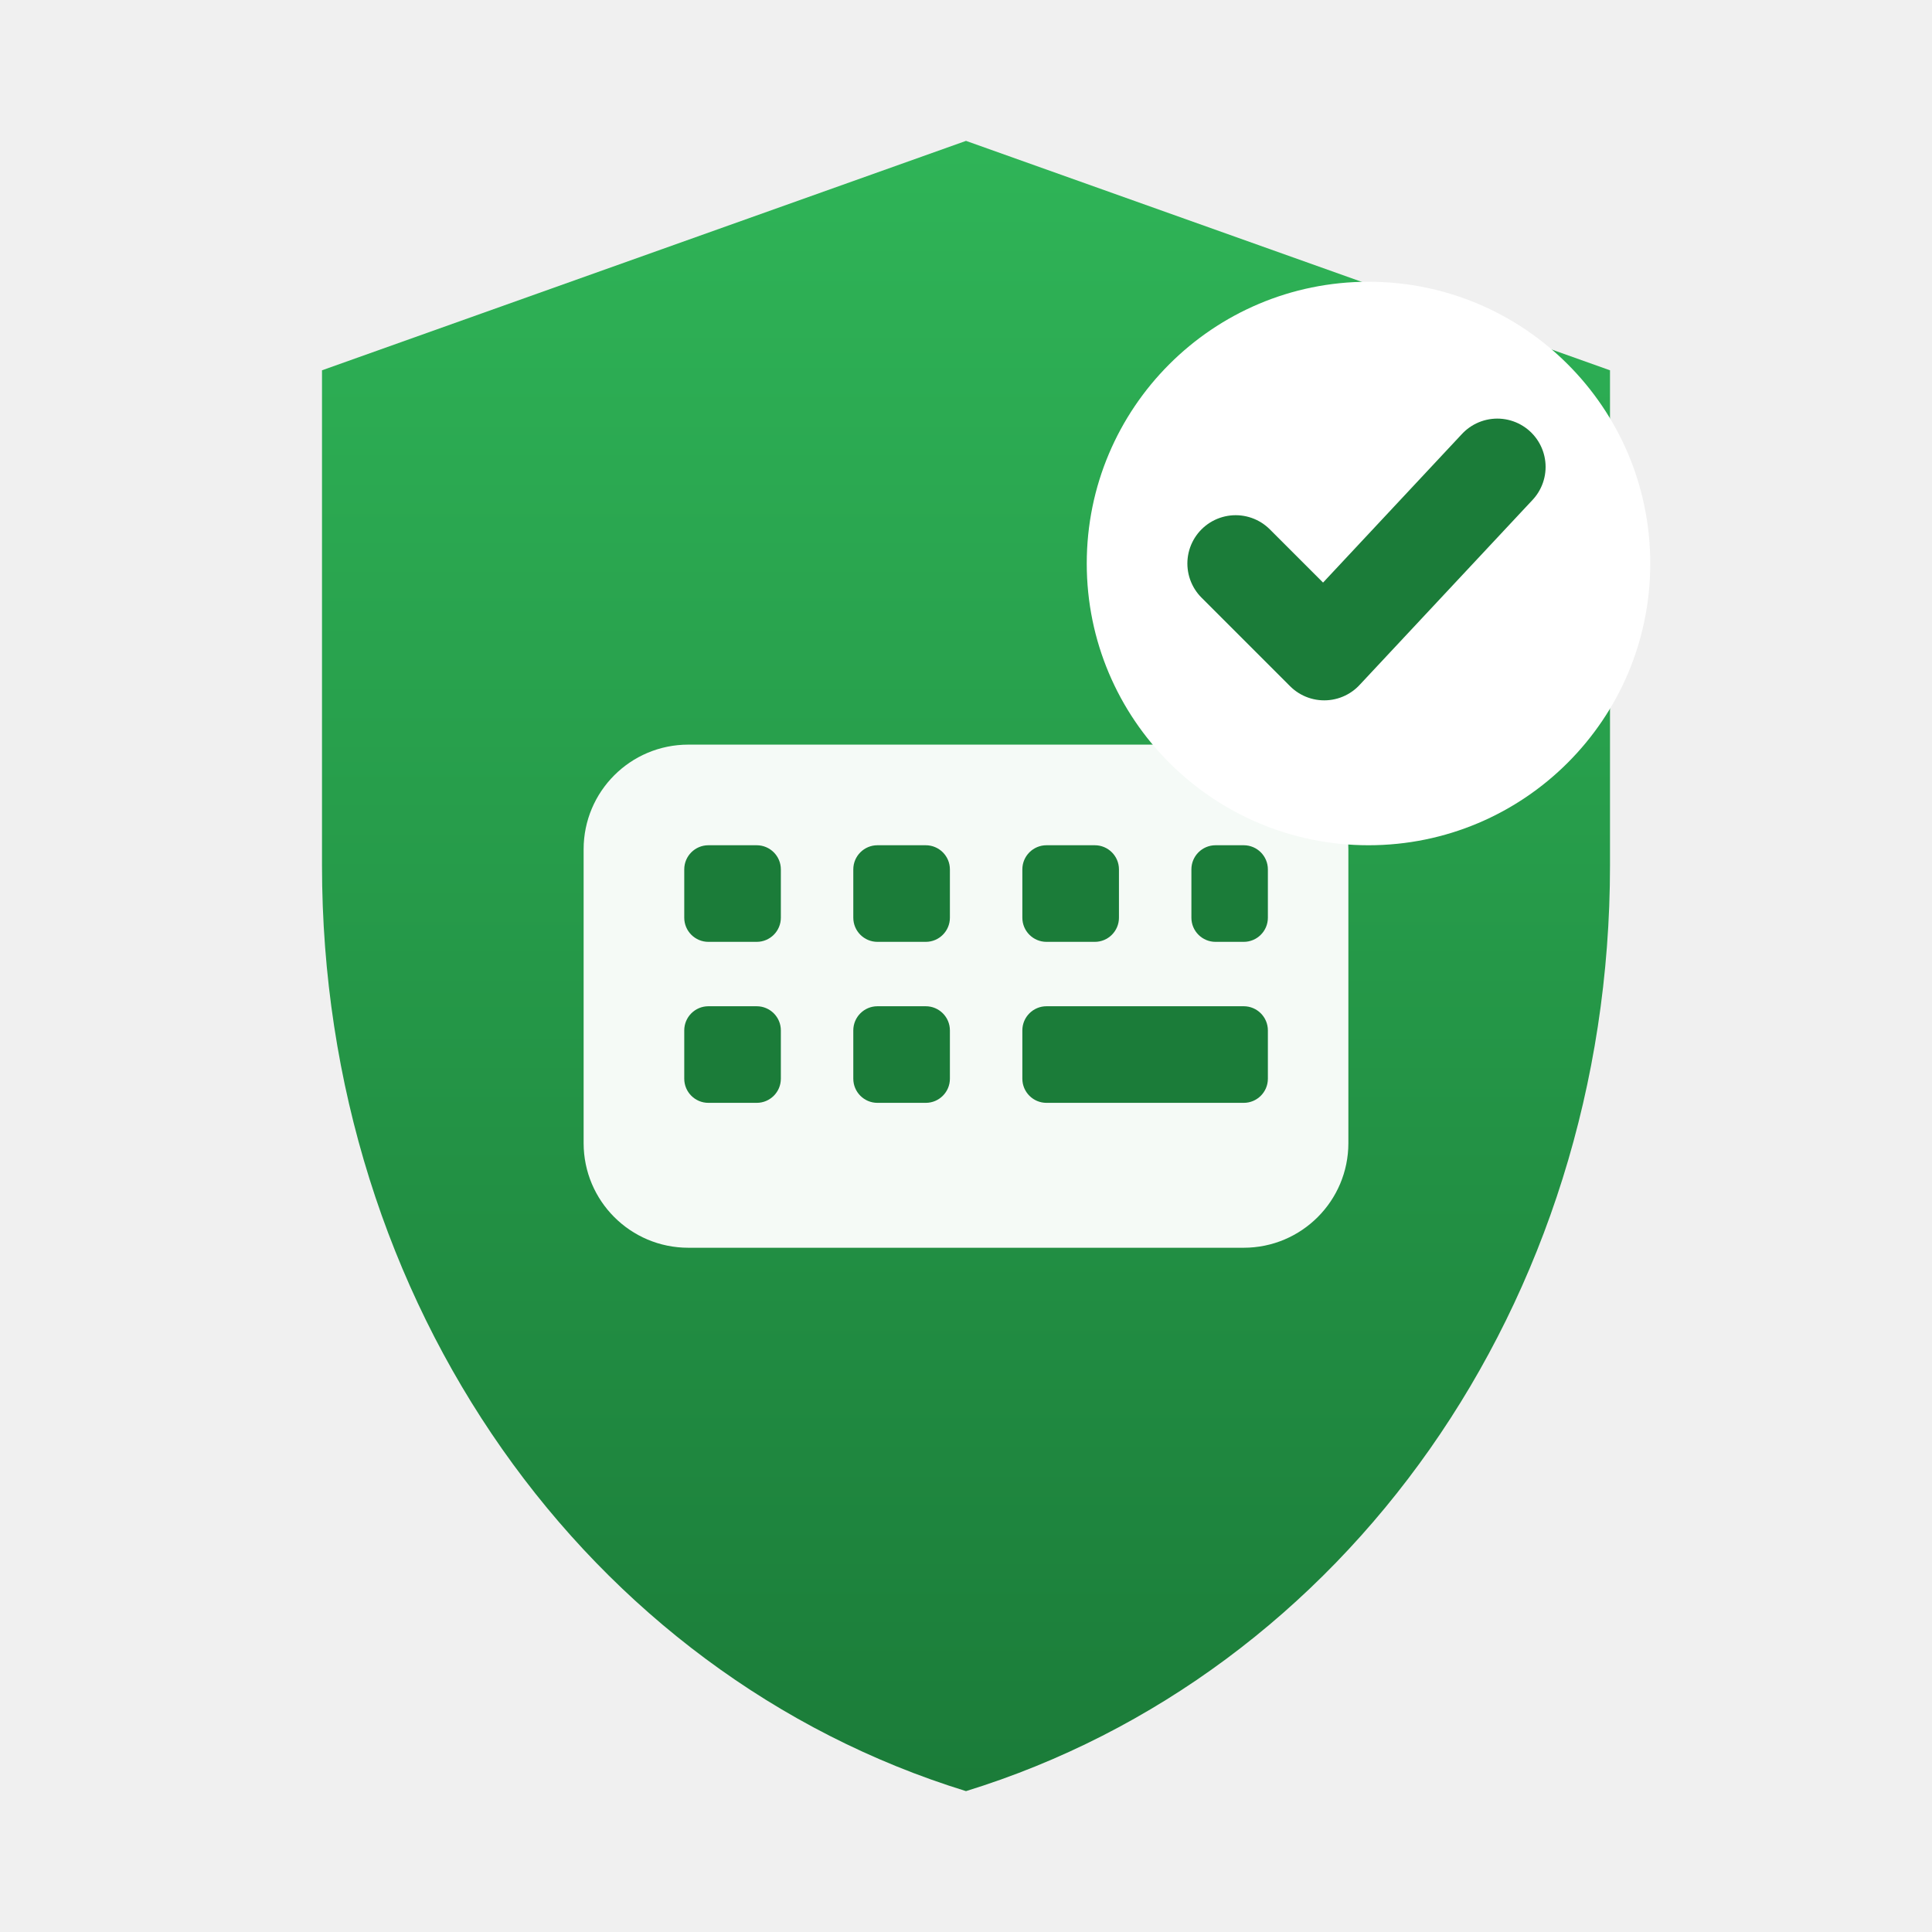
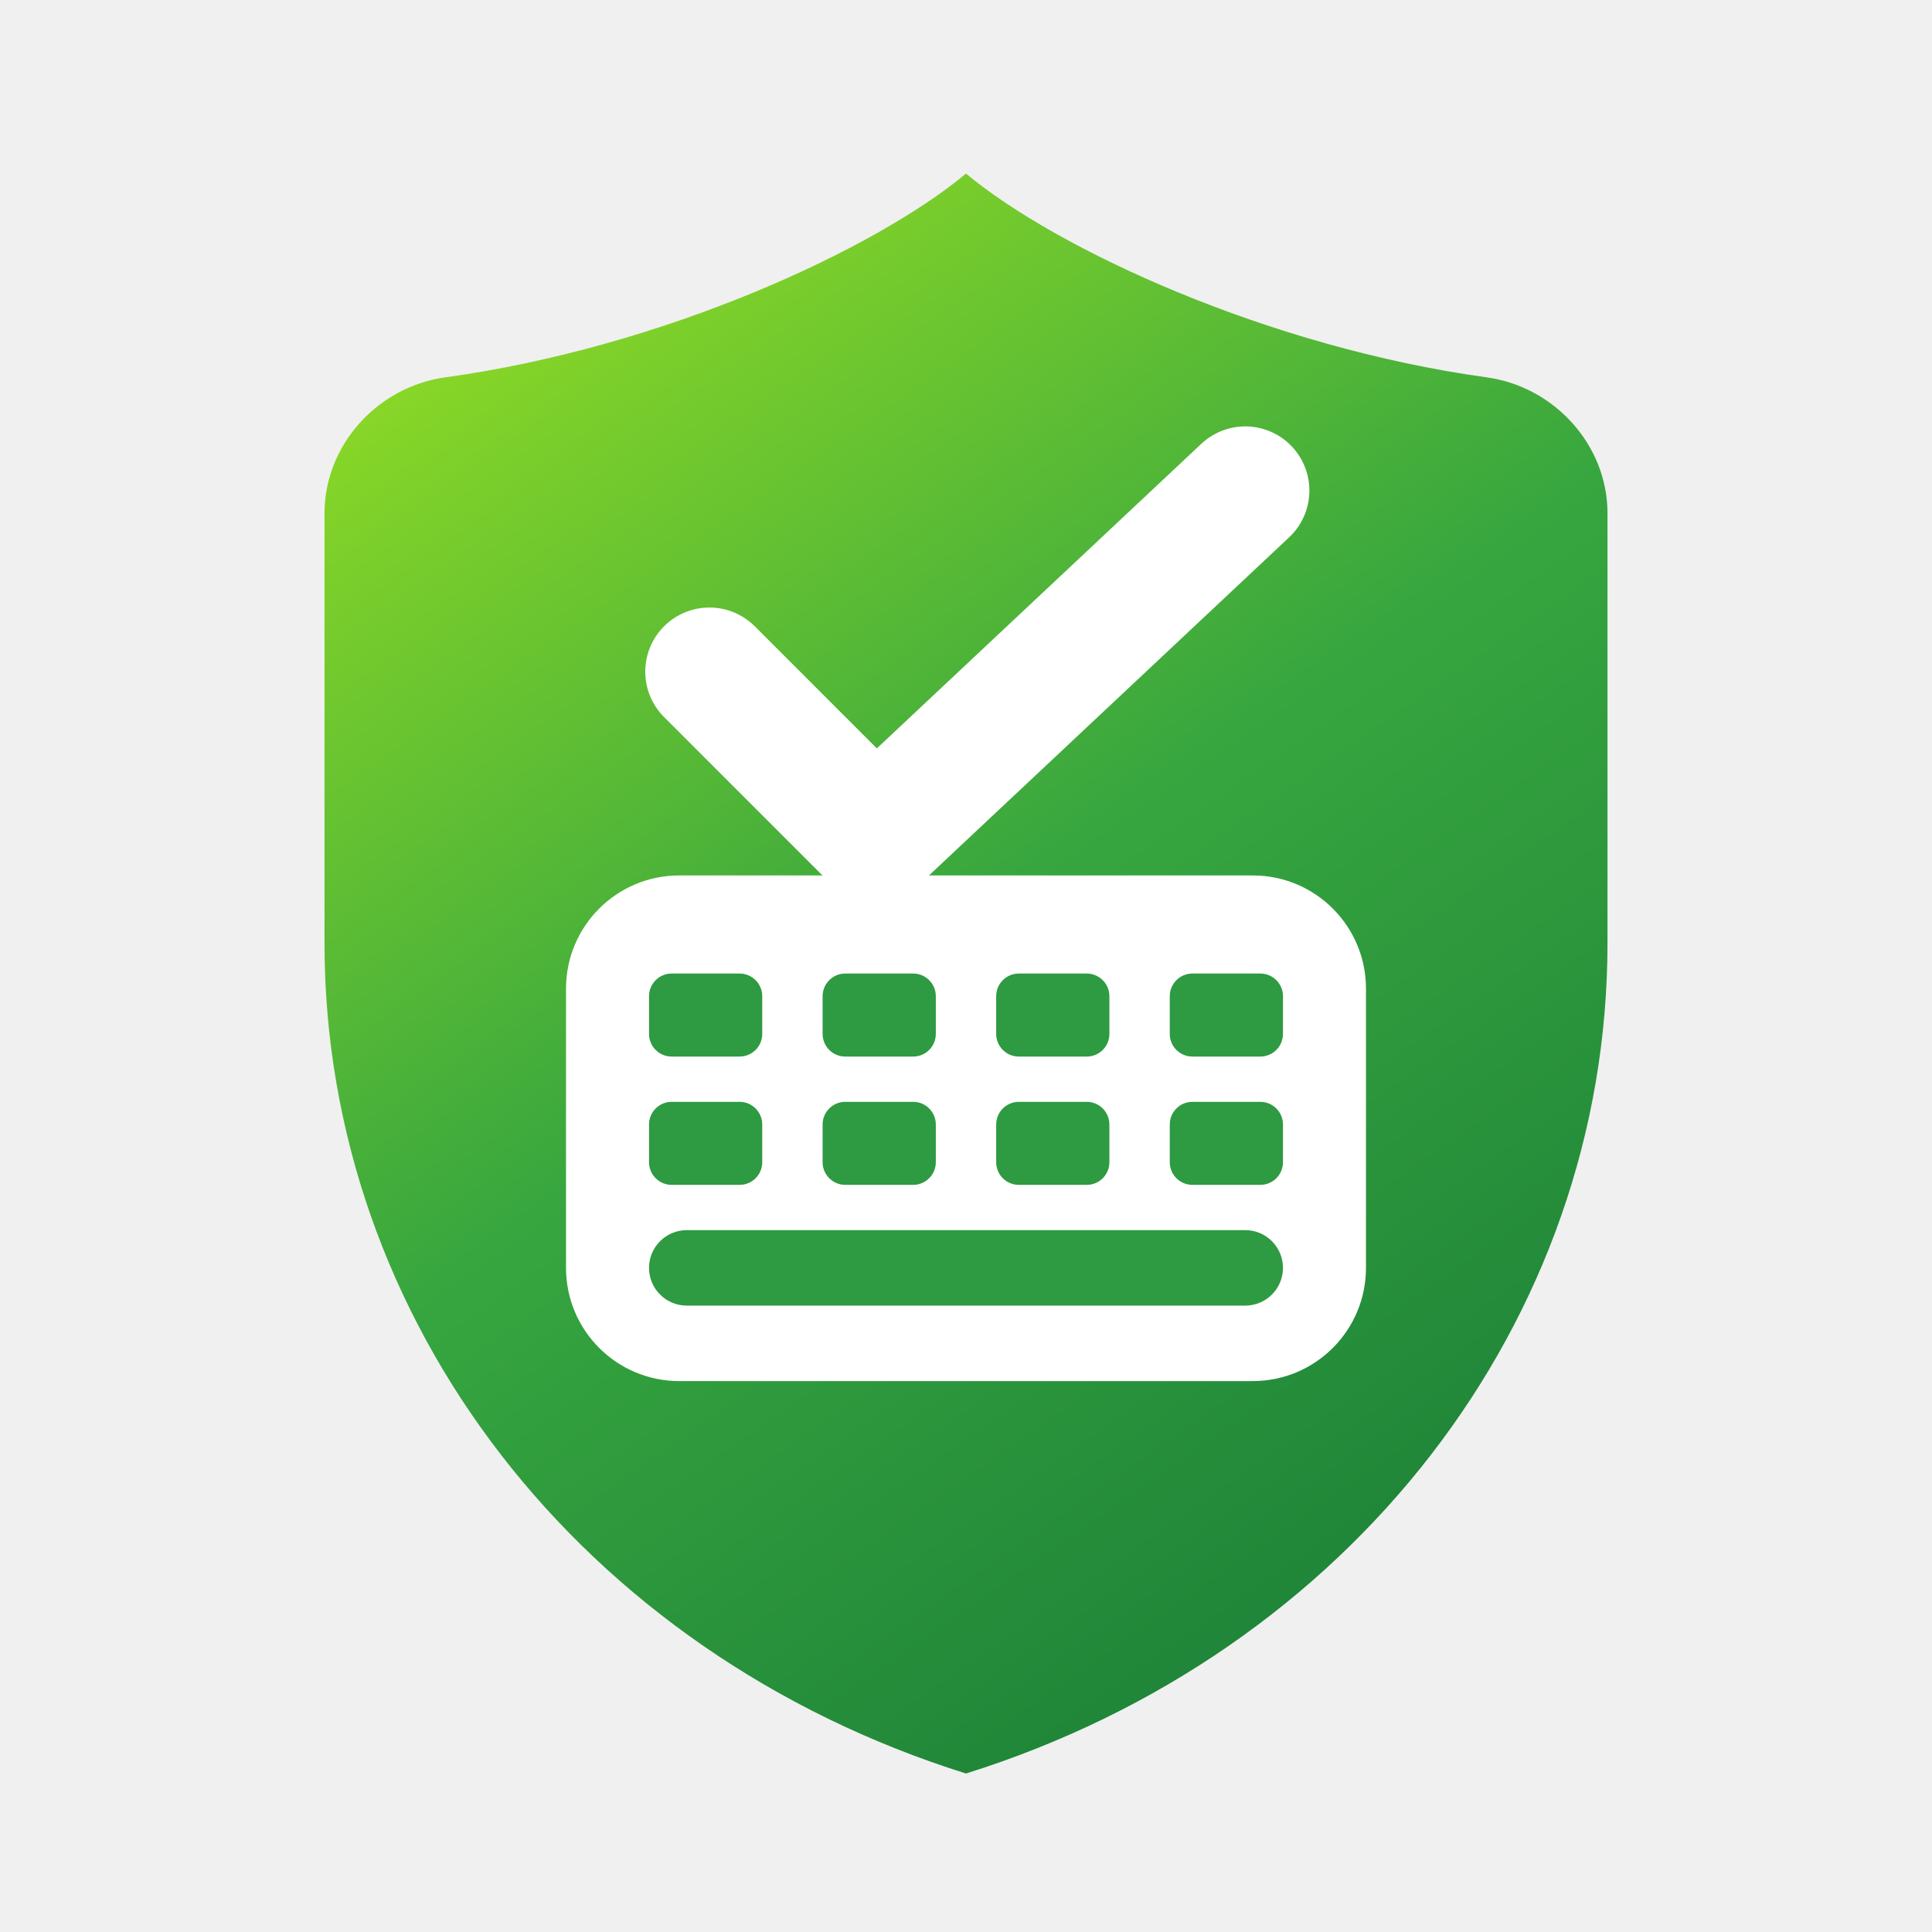
- <svg xmlns="http://www.w3.org/2000/svg" viewBox="0 0 48 48">
+ <svg xmlns="http://www.w3.org/2000/svg" viewBox="0 0 512 512">
  <defs>
-     <linearGradient id="s" x1="0" y1="0" x2="0" y2="1">
-       <stop offset="0" stop-color="#2FB457" />
-       <stop offset="1" stop-color="#1B7C39" />
+     <linearGradient id="sk" x1="0.15" y1="0" x2="0.72" y2="1">
+       <stop offset="0" stop-color="#93DD24" />
+       <stop offset="0.5" stop-color="#37A63F" />
+       <stop offset="1" stop-color="#1C8138" />
    </linearGradient>
  </defs>
-   <path d="M24 3.5 8 9.2v12.3C8 32.4 14.6 41.6 24 44.5c9.4-2.9 16-12.1 16-23V9.2L24 3.5Z" fill="url(#s)" />
-   <rect x="14.5" y="18.5" width="19" height="12.5" rx="2.6" fill="#fff" opacity="0.95" />
-   <g fill="#1B7C39">
-     <rect x="17" y="21" width="2.4" height="2.4" rx="0.6" />
-     <rect x="21.2" y="21" width="2.4" height="2.4" rx="0.6" />
-     <rect x="25.4" y="21" width="2.4" height="2.4" rx="0.6" />
-     <rect x="29.6" y="21" width="1.9" height="2.4" rx="0.6" />
-     <rect x="17" y="25" width="2.4" height="2.4" rx="0.6" />
-     <rect x="21.2" y="25" width="2.4" height="2.4" rx="0.6" />
-     <rect x="25.4" y="25" width="6.1" height="2.4" rx="0.6" />
+   <path d="M256 46C232 66 176 92 118 100c-18 2.5-32 18-32 36v114c0 100 68 188 170 220 102-32 170-120 170-220V136c0-18-14-33.5-32-36-58-8-114-34-138-54Z" fill="url(#sk)" />
+   <path d="M188 178l44 44 98-92" fill="none" stroke="#fff" stroke-width="34" stroke-linecap="round" stroke-linejoin="round" />
+   <rect x="150" y="232" width="212" height="134" rx="30" fill="#fff" />
+   <g fill="#2E9A42">
+     <rect x="172" y="258" width="30" height="22" rx="6" />
+     <rect x="218" y="258" width="30" height="22" rx="6" />
+     <rect x="264" y="258" width="30" height="22" rx="6" />
+     <rect x="310" y="258" width="30" height="22" rx="6" />
+     <rect x="172" y="292" width="30" height="22" rx="6" />
+     <rect x="218" y="292" width="30" height="22" rx="6" />
+     <rect x="264" y="292" width="30" height="22" rx="6" />
+     <rect x="310" y="292" width="30" height="22" rx="6" />
+     <rect x="172" y="326" width="168" height="20" rx="10" />
  </g>
-   <circle cx="34" cy="14" r="7" fill="#fff" />
-   <path d="m30.7 14 2.2 2.2 4.3-4.6" fill="none" stroke="#1B7C39" stroke-width="2.4" stroke-linecap="round" stroke-linejoin="round" />
</svg>
